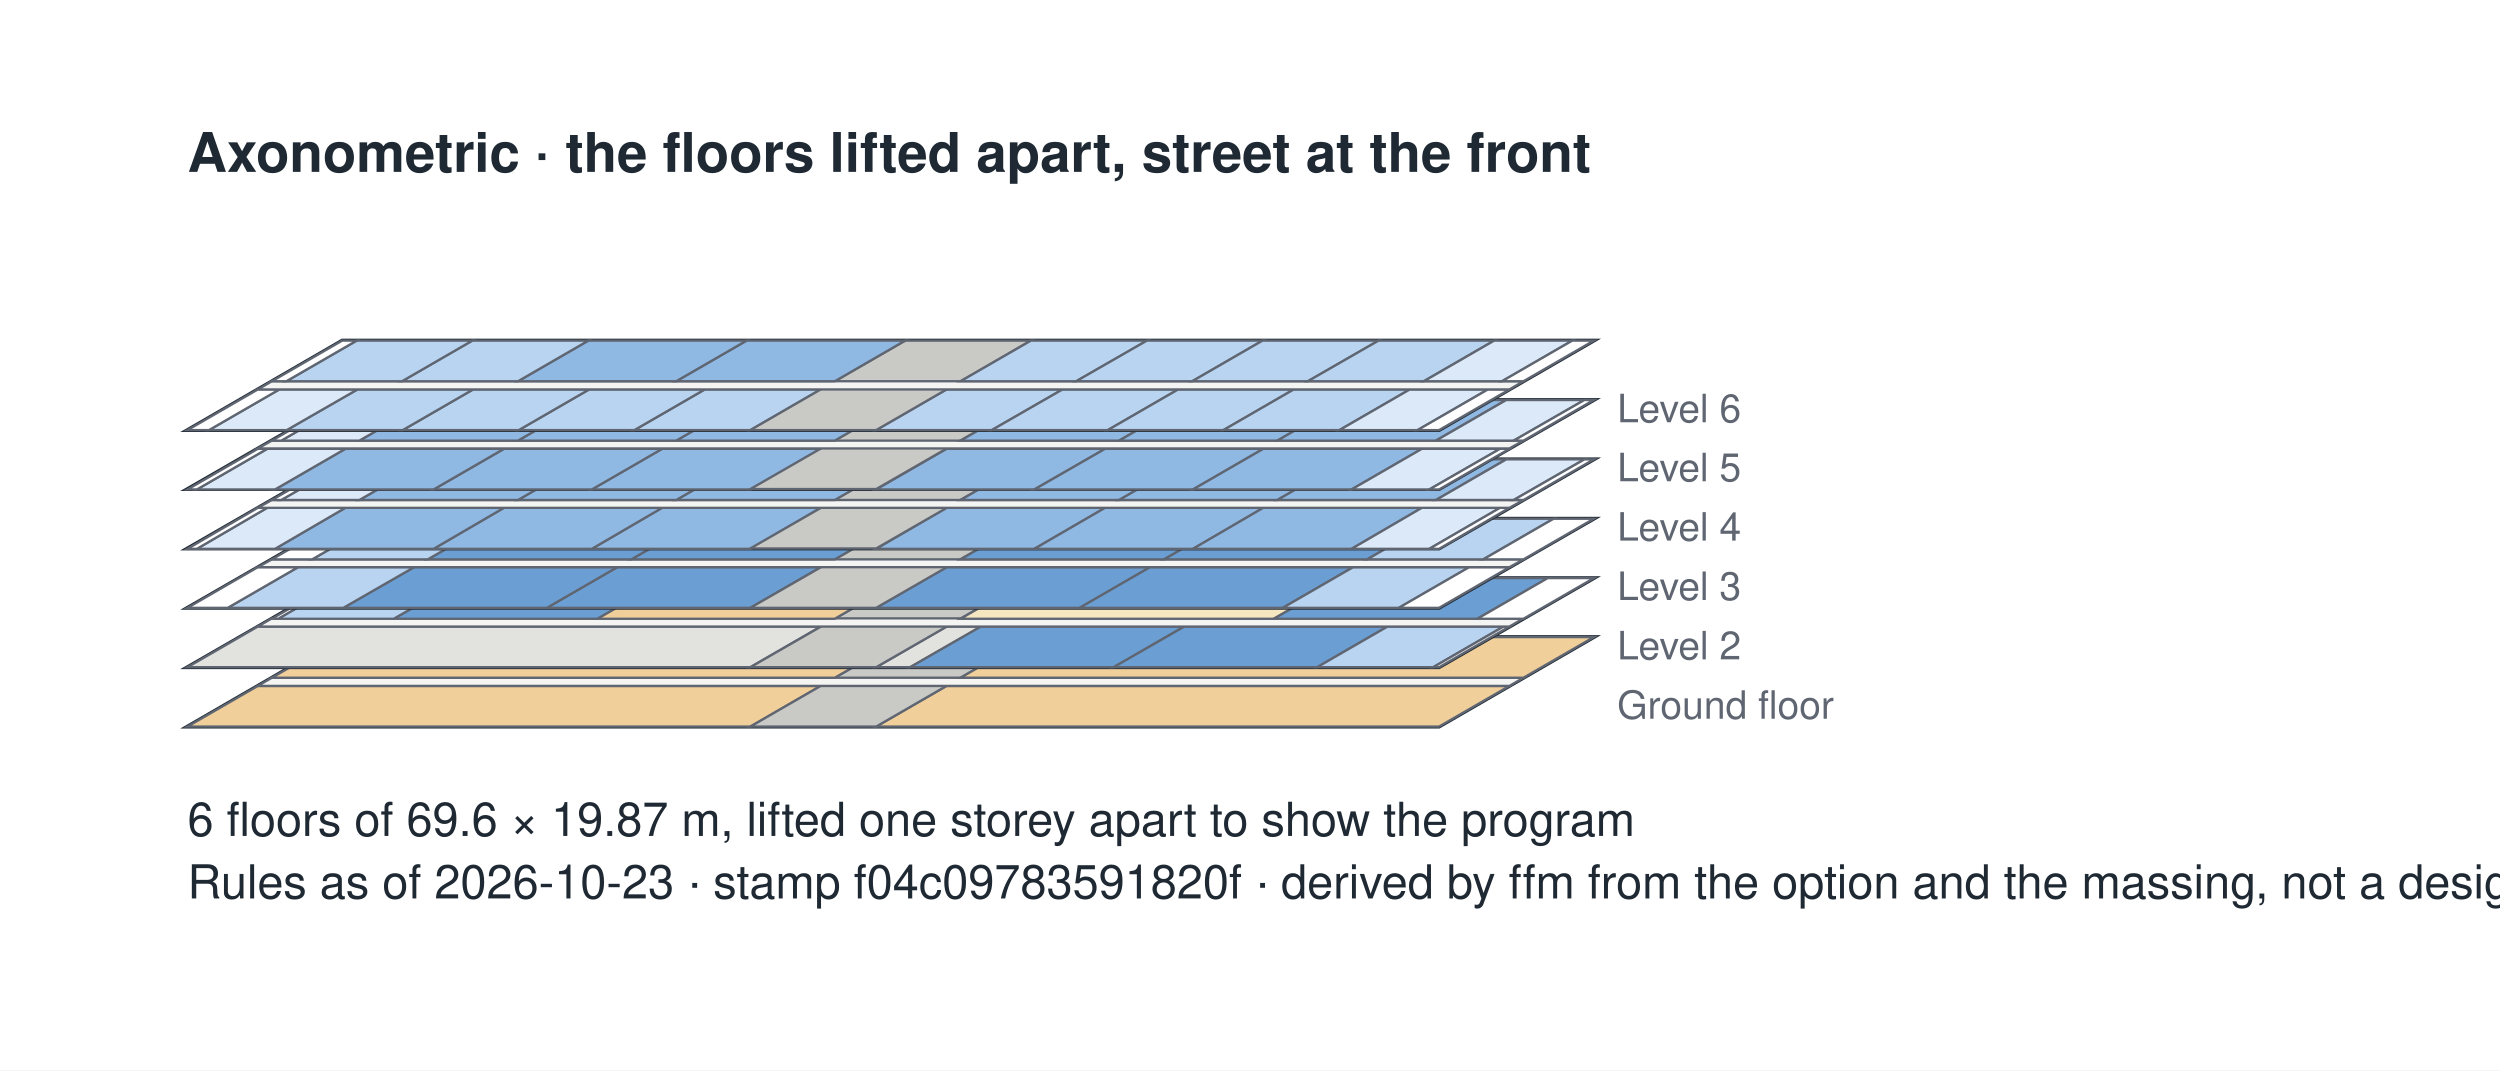
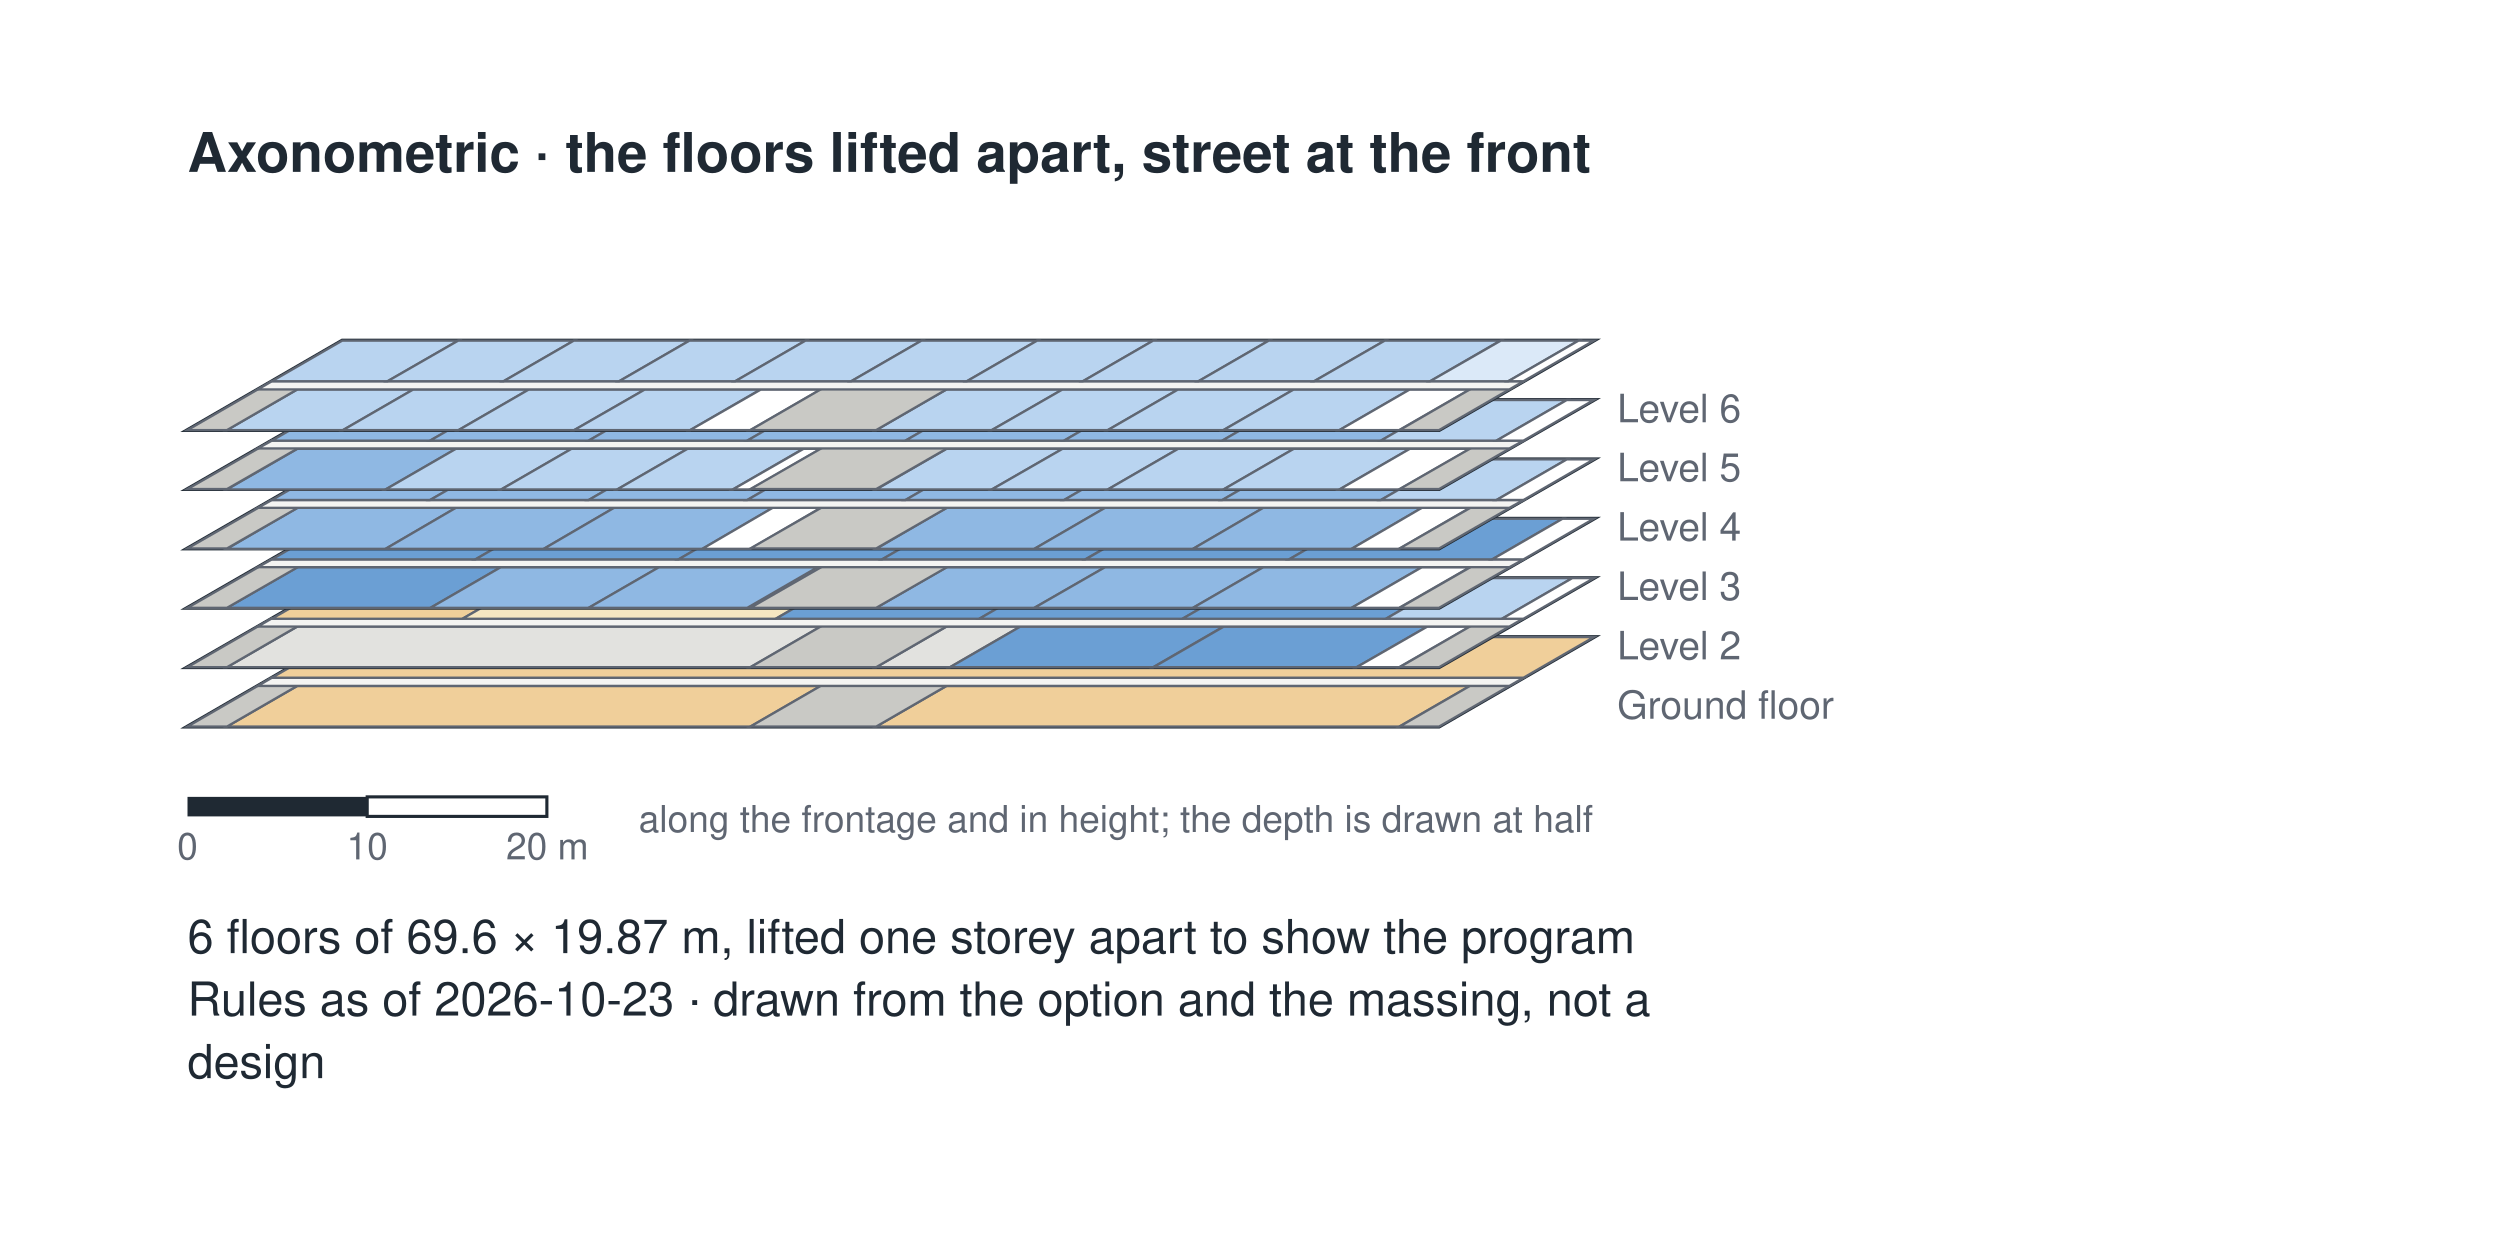
- <svg xmlns="http://www.w3.org/2000/svg" width="640" height="274" viewBox="0 0 640 274" font-family="IBM Plex Sans, Helvetica, Arial, sans-serif" font-size="12" fill="#1f2933" role="img" aria-label="Axonometric of the stacked floors">
+ <svg xmlns="http://www.w3.org/2000/svg" width="640" height="320" viewBox="0 0 640 320" font-family="IBM Plex Sans, Helvetica, Arial, sans-serif" font-size="12" fill="#1f2933" role="img" aria-label="Axonometric of the stacked floors">
  <rect width="100%" height="100%" fill="#ffffff" />
  <text x="48" y="44" font-size="14" font-weight="600">Axonometric · the floors lifted apart, street at the front</text>
  <polygon points="87.6,163.1 408.0,163.1 368.4,186.0 48.0,186.0" fill="#f4f4f2" stroke="#1f2933" stroke-width="1" />
-   <polygon points="66.0,175.6 210.1,175.6 192.1,186.0 48.0,186.0" fill="#f0cf9a" stroke="#5f6672" stroke-width="0.6" />
-   <polygon points="242.3,175.6 386.4,175.6 368.4,186.0 224.3,186.0" fill="#f0cf9a" stroke="#5f6672" stroke-width="0.6" />
-   <polygon points="231.7,163.1 263.9,163.1 224.3,186.0 192.1,186.0" fill="#c9c9c5" stroke="#5f6672" stroke-width="0.6" />
+   <polygon points="76.1,175.6 210.1,175.6 192.1,186.0 58.1,186.0" fill="#f0cf9a" stroke="#5f6672" stroke-width="0.6" />
+   <polygon points="242.3,175.6 376.3,175.6 358.2,186.0 224.3,186.0" fill="#f0cf9a" stroke="#5f6672" stroke-width="0.6" />
+   <polygon points="69.6,173.5 79.7,173.5 58.1,186.0 48.0,186.0" fill="#c9c9c5" stroke="#5f6672" stroke-width="0.6" />
+   <polygon points="213.7,173.5 245.9,173.5 224.3,186.0 192.1,186.0" fill="#c9c9c5" stroke="#5f6672" stroke-width="0.6" />
+   <polygon points="379.9,173.5 390.0,173.5 368.4,186.0 358.3,186.0" fill="#c9c9c5" stroke="#5f6672" stroke-width="0.6" />
  <polygon points="69.6,173.5 390.0,173.5 386.4,175.6 66.0,175.6" fill="#f4f4f2" stroke="#5f6672" stroke-width="0.6" />
-   <polygon points="87.6,163.1 231.7,163.1 213.7,173.5 69.6,173.5" fill="#f0cf9a" stroke="#5f6672" stroke-width="0.6" />
-   <polygon points="263.9,163.1 408.0,163.1 390.0,173.5 245.9,173.5" fill="#f0cf9a" stroke="#5f6672" stroke-width="0.6" />
+   <polygon points="87.6,163.1 408.0,163.1 390.0,173.5 69.6,173.5" fill="#f0cf9a" stroke="#5f6672" stroke-width="0.6" />
  <text x="414.0" y="184.0" font-size="10" fill="#5f6672">Ground floor</text>
  <polygon points="87.6,148.0 408.0,148.0 368.4,170.8 48.0,170.8" fill="#f4f4f2" stroke="#1f2933" stroke-width="1" />
-   <polygon points="66.0,160.4 210.1,160.4 192.1,170.8 48.0,170.8" fill="#e2e2df" stroke="#5f6672" stroke-width="0.6" />
-   <polygon points="242.3,160.4 251.1,160.4 233.0,170.8 224.3,170.8" fill="#e2e2df" stroke="#5f6672" stroke-width="0.6" />
-   <polygon points="251.1,160.4 303.1,160.4 285.1,170.8 233.0,170.8" fill="#6b9fd4" stroke="#5f6672" stroke-width="0.6" />
-   <polygon points="303.2,160.4 355.2,160.4 337.2,170.8 285.1,170.8" fill="#6b9fd4" stroke="#5f6672" stroke-width="0.6" />
-   <polygon points="355.2,160.4 384.9,160.4 366.9,170.8 337.2,170.8" fill="#b9d4f0" stroke="#5f6672" stroke-width="0.6" />
-   <polygon points="384.9,160.4 386.4,160.4 368.4,170.8 366.9,170.8" fill="#ffffff" stroke="#5f6672" stroke-width="0.6" />
-   <polygon points="231.7,148.0 263.9,148.0 224.3,170.8 192.1,170.8" fill="#c9c9c5" stroke="#5f6672" stroke-width="0.6" />
+   <polygon points="76.1,160.4 210.1,160.4 192.1,170.8 58.1,170.8" fill="#e2e2df" stroke="#5f6672" stroke-width="0.6" />
+   <polygon points="242.3,160.4 261.2,160.4 243.2,170.8 224.3,170.8" fill="#e2e2df" stroke="#5f6672" stroke-width="0.6" />
+   <polygon points="261.2,160.4 313.2,160.4 295.2,170.8 243.2,170.8" fill="#6b9fd4" stroke="#5f6672" stroke-width="0.6" />
+   <polygon points="313.3,160.4 365.4,160.4 347.3,170.8 295.3,170.8" fill="#6b9fd4" stroke="#5f6672" stroke-width="0.6" />
+   <polygon points="365.4,160.4 376.3,160.4 358.2,170.8 347.3,170.8" fill="#ffffff" stroke="#5f6672" stroke-width="0.6" />
+   <polygon points="69.6,158.3 79.7,158.3 58.1,170.8 48.0,170.8" fill="#c9c9c5" stroke="#5f6672" stroke-width="0.6" />
+   <polygon points="213.7,158.3 245.9,158.3 224.3,170.8 192.1,170.8" fill="#c9c9c5" stroke="#5f6672" stroke-width="0.6" />
+   <polygon points="379.9,158.3 390.0,158.3 368.4,170.8 358.3,170.8" fill="#c9c9c5" stroke="#5f6672" stroke-width="0.6" />
  <polygon points="69.6,158.3 390.0,158.3 386.4,160.4 66.0,160.4" fill="#f4f4f2" stroke="#5f6672" stroke-width="0.6" />
-   <polygon points="170.9,148.0 231.7,148.0 213.7,158.4 152.9,158.4" fill="#f0cf9a" stroke="#5f6672" stroke-width="0.6" />
-   <polygon points="263.9,148.0 344.2,148.0 326.1,158.4 245.9,158.4" fill="#f6e7c1" stroke="#5f6672" stroke-width="0.6" />
-   <polygon points="118.9,148.0 170.9,148.0 152.9,158.4 100.8,158.4" fill="#6b9fd4" stroke="#5f6672" stroke-width="0.6" />
-   <polygon points="344.2,148.0 396.2,148.0 378.2,158.4 326.1,158.4" fill="#6b9fd4" stroke="#5f6672" stroke-width="0.6" />
-   <polygon points="89.2,148.0 118.9,148.0 100.8,158.4 71.2,158.4" fill="#b9d4f0" stroke="#5f6672" stroke-width="0.6" />
-   <polygon points="87.6,148.0 89.2,148.0 71.2,158.4 69.6,158.4" fill="#ffffff" stroke="#5f6672" stroke-width="0.6" />
-   <polygon points="396.2,148.0 408.0,148.0 390.0,158.4 378.2,158.4" fill="#ffffff" stroke="#5f6672" stroke-width="0.6" />
+   <polygon points="87.6,148.0 136.4,148.0 118.4,158.4 69.6,158.4" fill="#f0cf9a" stroke="#5f6672" stroke-width="0.6" />
+   <polygon points="136.4,148.0 216.6,148.0 198.6,158.4 118.4,158.4" fill="#f6e7c1" stroke="#5f6672" stroke-width="0.6" />
+   <polygon points="216.6,148.0 268.7,148.0 250.7,158.4 198.6,158.4" fill="#6b9fd4" stroke="#5f6672" stroke-width="0.6" />
+   <polygon points="268.7,148.0 320.8,148.0 302.7,158.4 250.7,158.4" fill="#6b9fd4" stroke="#5f6672" stroke-width="0.6" />
+   <polygon points="320.8,148.0 372.8,148.0 354.8,158.4 302.7,158.4" fill="#6b9fd4" stroke="#5f6672" stroke-width="0.6" />
+   <polygon points="372.8,148.0 402.5,148.0 384.5,158.4 354.8,158.4" fill="#b9d4f0" stroke="#5f6672" stroke-width="0.6" />
+   <polygon points="402.5,148.0 408.0,148.0 390.0,158.4 384.5,158.4" fill="#ffffff" stroke="#5f6672" stroke-width="0.6" />
  <text x="414.0" y="168.8" font-size="10" fill="#5f6672">Level 2</text>
  <polygon points="87.6,132.8 408.0,132.8 368.4,155.6 48.0,155.6" fill="#f4f4f2" stroke="#1f2933" stroke-width="1" />
-   <polygon points="158.0,145.2 210.1,145.2 192.1,155.6 140.0,155.6" fill="#6b9fd4" stroke="#5f6672" stroke-width="0.6" />
-   <polygon points="106.0,145.2 158.0,145.2 140.0,155.6 87.9,155.6" fill="#6b9fd4" stroke="#5f6672" stroke-width="0.6" />
-   <polygon points="242.3,145.2 294.4,145.2 276.4,155.6 224.3,155.6" fill="#6b9fd4" stroke="#5f6672" stroke-width="0.6" />
-   <polygon points="294.4,145.2 346.4,145.2 328.4,155.6 276.4,155.6" fill="#6b9fd4" stroke="#5f6672" stroke-width="0.6" />
-   <polygon points="76.3,145.2 106.0,145.2 87.9,155.6 58.3,155.6" fill="#b9d4f0" stroke="#5f6672" stroke-width="0.6" />
-   <polygon points="346.4,145.2 376.1,145.2 358.1,155.6 328.4,155.6" fill="#b9d4f0" stroke="#5f6672" stroke-width="0.6" />
-   <polygon points="66.0,145.2 76.3,145.2 58.3,155.6 48.0,155.6" fill="#ffffff" stroke="#5f6672" stroke-width="0.6" />
-   <polygon points="376.1,145.2 386.4,145.2 368.4,155.6 358.1,155.6" fill="#ffffff" stroke="#5f6672" stroke-width="0.6" />
-   <polygon points="231.7,132.8 263.9,132.8 224.3,155.6 192.1,155.6" fill="#c9c9c5" stroke="#5f6672" stroke-width="0.6" />
+   <polygon points="76.1,145.2 128.2,145.2 110.2,155.6 58.1,155.6" fill="#6b9fd4" stroke="#5f6672" stroke-width="0.6" />
+   <polygon points="128.2,145.2 168.7,145.2 150.7,155.6 110.2,155.6" fill="#8fb8e3" stroke="#5f6672" stroke-width="0.6" />
+   <polygon points="168.7,145.2 209.3,145.2 191.3,155.6 150.7,155.6" fill="#8fb8e3" stroke="#5f6672" stroke-width="0.6" />
+   <polygon points="242.3,145.2 282.9,145.2 264.8,155.6 224.3,155.6" fill="#8fb8e3" stroke="#5f6672" stroke-width="0.6" />
+   <polygon points="282.9,145.2 323.4,145.2 305.4,155.6 264.8,155.6" fill="#8fb8e3" stroke="#5f6672" stroke-width="0.6" />
+   <polygon points="323.4,145.2 364.0,145.2 346.0,155.6 305.4,155.6" fill="#8fb8e3" stroke="#5f6672" stroke-width="0.6" />
+   <polygon points="364.0,145.2 376.3,145.2 358.2,155.6 346.0,155.6" fill="#ffffff" stroke="#5f6672" stroke-width="0.6" />
+   <polygon points="69.6,143.2 79.7,143.2 58.1,155.6 48.0,155.6" fill="#c9c9c5" stroke="#5f6672" stroke-width="0.6" />
+   <polygon points="213.7,143.2 245.9,143.2 224.3,155.6 192.1,155.6" fill="#c9c9c5" stroke="#5f6672" stroke-width="0.6" />
+   <polygon points="379.9,143.2 390.0,143.2 368.4,155.6 358.3,155.6" fill="#c9c9c5" stroke="#5f6672" stroke-width="0.6" />
  <polygon points="69.6,143.2 390.0,143.2 386.4,145.2 66.0,145.2" fill="#f4f4f2" stroke="#5f6672" stroke-width="0.6" />
-   <polygon points="179.6,132.8 231.7,132.8 213.7,143.2 161.6,143.2" fill="#6b9fd4" stroke="#5f6672" stroke-width="0.6" />
-   <polygon points="127.6,132.8 179.6,132.8 161.6,143.2 109.5,143.2" fill="#6b9fd4" stroke="#5f6672" stroke-width="0.6" />
-   <polygon points="263.9,132.8 316.0,132.8 298.0,143.2 245.9,143.2" fill="#6b9fd4" stroke="#5f6672" stroke-width="0.6" />
-   <polygon points="316.0,132.8 368.0,132.8 350.0,143.2 298.0,143.2" fill="#6b9fd4" stroke="#5f6672" stroke-width="0.6" />
-   <polygon points="97.9,132.8 127.6,132.8 109.5,143.2 79.9,143.2" fill="#b9d4f0" stroke="#5f6672" stroke-width="0.6" />
-   <polygon points="368.0,132.8 397.7,132.8 379.7,143.2 350.0,143.2" fill="#b9d4f0" stroke="#5f6672" stroke-width="0.6" />
-   <polygon points="87.6,132.8 97.9,132.8 79.9,143.2 69.6,143.2" fill="#ffffff" stroke="#5f6672" stroke-width="0.6" />
-   <polygon points="397.7,132.8 408.0,132.8 390.0,143.2 379.7,143.2" fill="#ffffff" stroke="#5f6672" stroke-width="0.6" />
+   <polygon points="87.6,132.8 139.7,132.8 121.7,143.2 69.6,143.2" fill="#6b9fd4" stroke="#5f6672" stroke-width="0.6" />
+   <polygon points="139.7,132.8 191.7,132.8 173.7,143.2 121.7,143.2" fill="#6b9fd4" stroke="#5f6672" stroke-width="0.6" />
+   <polygon points="191.7,132.8 243.8,132.8 225.8,143.2 173.7,143.2" fill="#6b9fd4" stroke="#5f6672" stroke-width="0.6" />
+   <polygon points="243.8,132.8 295.9,132.8 277.8,143.2 225.8,143.2" fill="#6b9fd4" stroke="#5f6672" stroke-width="0.6" />
+   <polygon points="295.9,132.8 348.0,132.8 330.0,143.2 277.9,143.2" fill="#6b9fd4" stroke="#5f6672" stroke-width="0.6" />
+   <polygon points="348.0,132.8 400.0,132.8 382.0,143.2 330.0,143.2" fill="#6b9fd4" stroke="#5f6672" stroke-width="0.6" />
+   <polygon points="400.0,132.8 408.0,132.8 390.0,143.2 382.0,143.2" fill="#ffffff" stroke="#5f6672" stroke-width="0.6" />
  <text x="414.0" y="153.6" font-size="10" fill="#5f6672">Level 3</text>
  <polygon points="87.6,117.6 408.0,117.6 368.4,140.4 48.0,140.4" fill="#f4f4f2" stroke="#1f2933" stroke-width="1" />
-   <polygon points="169.5,130.0 210.1,130.0 192.1,140.5 151.5,140.5" fill="#8fb8e3" stroke="#5f6672" stroke-width="0.6" />
-   <polygon points="129.0,130.0 169.5,130.0 151.5,140.5 111.0,140.5" fill="#8fb8e3" stroke="#5f6672" stroke-width="0.6" />
-   <polygon points="88.4,130.0 129.0,130.0 111.0,140.5 70.4,140.5" fill="#8fb8e3" stroke="#5f6672" stroke-width="0.6" />
+   <polygon points="76.1,130.0 116.7,130.0 98.7,140.5 58.1,140.5" fill="#8fb8e3" stroke="#5f6672" stroke-width="0.6" />
+   <polygon points="116.7,130.0 157.2,130.0 139.2,140.5 98.7,140.5" fill="#8fb8e3" stroke="#5f6672" stroke-width="0.6" />
+   <polygon points="157.2,130.0 197.8,130.0 179.8,140.5 139.2,140.5" fill="#8fb8e3" stroke="#5f6672" stroke-width="0.6" />
  <polygon points="242.3,130.0 282.9,130.0 264.8,140.5 224.3,140.5" fill="#8fb8e3" stroke="#5f6672" stroke-width="0.6" />
  <polygon points="282.9,130.0 323.4,130.0 305.4,140.5 264.8,140.5" fill="#8fb8e3" stroke="#5f6672" stroke-width="0.6" />
  <polygon points="323.4,130.0 364.0,130.0 346.0,140.5 305.4,140.5" fill="#8fb8e3" stroke="#5f6672" stroke-width="0.6" />
-   <polygon points="68.4,130.0 88.4,130.0 70.4,140.5 50.4,140.5" fill="#dbe9f8" stroke="#5f6672" stroke-width="0.6" />
-   <polygon points="364.0,130.0 384.0,130.0 365.9,140.5 346.0,140.5" fill="#dbe9f8" stroke="#5f6672" stroke-width="0.6" />
-   <polygon points="66.0,130.0 68.4,130.0 50.4,140.5 48.0,140.5" fill="#ffffff" stroke="#5f6672" stroke-width="0.6" />
-   <polygon points="384.0,130.0 386.4,130.0 368.4,140.5 365.9,140.5" fill="#ffffff" stroke="#5f6672" stroke-width="0.6" />
-   <polygon points="231.7,117.6 263.9,117.6 224.3,140.4 192.1,140.4" fill="#c9c9c5" stroke="#5f6672" stroke-width="0.6" />
+   <polygon points="197.8,130.0 210.1,130.0 192.1,140.5 179.8,140.5" fill="#ffffff" stroke="#5f6672" stroke-width="0.6" />
+   <polygon points="364.0,130.0 376.3,130.0 358.2,140.5 346.0,140.5" fill="#ffffff" stroke="#5f6672" stroke-width="0.6" />
+   <polygon points="69.6,128.0 79.7,128.0 58.1,140.4 48.0,140.4" fill="#c9c9c5" stroke="#5f6672" stroke-width="0.6" />
+   <polygon points="213.7,128.0 245.9,128.0 224.3,140.4 192.1,140.4" fill="#c9c9c5" stroke="#5f6672" stroke-width="0.6" />
+   <polygon points="379.9,128.0 390.0,128.0 368.4,140.4 358.3,140.4" fill="#c9c9c5" stroke="#5f6672" stroke-width="0.6" />
  <polygon points="69.6,128.0 390.0,128.0 386.4,130.0 66.0,130.0" fill="#f4f4f2" stroke="#5f6672" stroke-width="0.6" />
-   <polygon points="191.1,117.6 231.7,117.6 213.7,128.0 173.1,128.0" fill="#8fb8e3" stroke="#5f6672" stroke-width="0.6" />
-   <polygon points="150.6,117.6 191.1,117.6 173.1,128.0 132.6,128.0" fill="#8fb8e3" stroke="#5f6672" stroke-width="0.6" />
-   <polygon points="110.0,117.6 150.6,117.6 132.6,128.0 92.0,128.0" fill="#8fb8e3" stroke="#5f6672" stroke-width="0.6" />
-   <polygon points="263.9,117.6 304.5,117.6 286.5,128.0 245.9,128.0" fill="#8fb8e3" stroke="#5f6672" stroke-width="0.6" />
-   <polygon points="304.5,117.6 345.0,117.6 327.0,128.0 286.5,128.0" fill="#8fb8e3" stroke="#5f6672" stroke-width="0.6" />
-   <polygon points="345.0,117.6 385.6,117.6 367.6,128.0 327.0,128.0" fill="#8fb8e3" stroke="#5f6672" stroke-width="0.6" />
-   <polygon points="90.0,117.6 110.0,117.6 92.0,128.0 72.0,128.0" fill="#dbe9f8" stroke="#5f6672" stroke-width="0.6" />
-   <polygon points="385.6,117.6 405.6,117.6 387.5,128.0 367.6,128.0" fill="#dbe9f8" stroke="#5f6672" stroke-width="0.6" />
-   <polygon points="87.6,117.6 90.0,117.6 72.0,128.0 69.6,128.0" fill="#ffffff" stroke="#5f6672" stroke-width="0.6" />
-   <polygon points="405.6,117.6 408.0,117.6 390.0,128.0 387.5,128.0" fill="#ffffff" stroke="#5f6672" stroke-width="0.6" />
+   <polygon points="87.6,117.6 128.2,117.6 110.1,128.0 69.6,128.0" fill="#8fb8e3" stroke="#5f6672" stroke-width="0.6" />
+   <polygon points="128.2,117.6 168.7,117.6 150.7,128.0 110.1,128.0" fill="#8fb8e3" stroke="#5f6672" stroke-width="0.6" />
+   <polygon points="168.7,117.6 209.3,117.6 191.3,128.0 150.7,128.0" fill="#8fb8e3" stroke="#5f6672" stroke-width="0.6" />
+   <polygon points="209.3,117.6 249.8,117.6 231.8,128.0 191.3,128.0" fill="#8fb8e3" stroke="#5f6672" stroke-width="0.6" />
+   <polygon points="249.8,117.6 290.4,117.6 272.4,128.0 231.8,128.0" fill="#8fb8e3" stroke="#5f6672" stroke-width="0.6" />
+   <polygon points="290.4,117.6 330.9,117.6 312.9,128.0 272.4,128.0" fill="#8fb8e3" stroke="#5f6672" stroke-width="0.6" />
+   <polygon points="330.9,117.6 371.5,117.6 353.5,128.0 312.9,128.0" fill="#8fb8e3" stroke="#5f6672" stroke-width="0.6" />
+   <polygon points="371.5,117.6 401.1,117.6 383.1,128.0 353.5,128.0" fill="#b9d4f0" stroke="#5f6672" stroke-width="0.6" />
+   <polygon points="401.1,117.6 408.0,117.6 390.0,128.0 383.1,128.0" fill="#ffffff" stroke="#5f6672" stroke-width="0.6" />
  <text x="414.0" y="138.4" font-size="10" fill="#5f6672">Level 4</text>
  <polygon points="87.6,102.4 408.0,102.4 368.4,125.2 48.0,125.2" fill="#f4f4f2" stroke="#1f2933" stroke-width="1" />
-   <polygon points="169.5,114.9 210.1,114.9 192.1,125.3 151.5,125.3" fill="#8fb8e3" stroke="#5f6672" stroke-width="0.6" />
-   <polygon points="129.0,114.9 169.5,114.9 151.5,125.3 111.0,125.3" fill="#8fb8e3" stroke="#5f6672" stroke-width="0.6" />
-   <polygon points="88.4,114.9 129.0,114.9 111.0,125.3 70.4,125.3" fill="#8fb8e3" stroke="#5f6672" stroke-width="0.6" />
-   <polygon points="242.3,114.9 282.9,114.9 264.8,125.3 224.3,125.3" fill="#8fb8e3" stroke="#5f6672" stroke-width="0.6" />
-   <polygon points="282.9,114.9 323.4,114.9 305.4,125.3 264.8,125.3" fill="#8fb8e3" stroke="#5f6672" stroke-width="0.6" />
-   <polygon points="323.4,114.9 364.0,114.9 346.0,125.3 305.4,125.3" fill="#8fb8e3" stroke="#5f6672" stroke-width="0.6" />
-   <polygon points="68.4,114.9 88.4,114.9 70.4,125.3 50.4,125.3" fill="#dbe9f8" stroke="#5f6672" stroke-width="0.6" />
-   <polygon points="364.0,114.9 384.0,114.9 365.9,125.3 346.0,125.3" fill="#dbe9f8" stroke="#5f6672" stroke-width="0.6" />
-   <polygon points="66.0,114.9 68.4,114.9 50.4,125.3 48.0,125.3" fill="#ffffff" stroke="#5f6672" stroke-width="0.6" />
-   <polygon points="384.0,114.9 386.4,114.9 368.4,125.3 365.9,125.3" fill="#ffffff" stroke="#5f6672" stroke-width="0.6" />
-   <polygon points="231.7,102.4 263.9,102.4 224.3,125.2 192.1,125.2" fill="#c9c9c5" stroke="#5f6672" stroke-width="0.6" />
+   <polygon points="76.1,114.9 116.7,114.9 98.7,125.3 58.1,125.3" fill="#8fb8e3" stroke="#5f6672" stroke-width="0.6" />
+   <polygon points="116.7,114.9 146.3,114.9 128.3,125.3 98.7,125.3" fill="#b9d4f0" stroke="#5f6672" stroke-width="0.6" />
+   <polygon points="146.3,114.9 176.0,114.9 158.0,125.3 128.3,125.3" fill="#b9d4f0" stroke="#5f6672" stroke-width="0.6" />
+   <polygon points="176.0,114.9 205.6,114.9 187.6,125.3 158.0,125.3" fill="#b9d4f0" stroke="#5f6672" stroke-width="0.6" />
+   <polygon points="242.3,114.9 272.0,114.9 253.9,125.3 224.3,125.3" fill="#b9d4f0" stroke="#5f6672" stroke-width="0.6" />
+   <polygon points="272.0,114.9 301.6,114.9 283.6,125.3 253.9,125.3" fill="#b9d4f0" stroke="#5f6672" stroke-width="0.6" />
+   <polygon points="301.6,114.9 331.2,114.9 313.2,125.3 283.6,125.3" fill="#b9d4f0" stroke="#5f6672" stroke-width="0.6" />
+   <polygon points="331.2,114.9 360.9,114.9 342.9,125.3 313.2,125.3" fill="#b9d4f0" stroke="#5f6672" stroke-width="0.6" />
+   <polygon points="205.7,114.9 210.1,114.9 192.1,125.3 187.6,125.3" fill="#ffffff" stroke="#5f6672" stroke-width="0.6" />
+   <polygon points="360.9,114.9 376.3,114.9 358.2,125.3 342.9,125.3" fill="#ffffff" stroke="#5f6672" stroke-width="0.6" />
+   <polygon points="69.6,112.8 79.7,112.8 58.1,125.2 48.0,125.2" fill="#c9c9c5" stroke="#5f6672" stroke-width="0.6" />
+   <polygon points="213.7,112.8 245.9,112.8 224.3,125.2 192.1,125.2" fill="#c9c9c5" stroke="#5f6672" stroke-width="0.6" />
+   <polygon points="379.9,112.8 390.0,112.8 368.4,125.2 358.3,125.2" fill="#c9c9c5" stroke="#5f6672" stroke-width="0.6" />
  <polygon points="69.6,112.8 390.0,112.8 386.4,114.8 66.0,114.8" fill="#f4f4f2" stroke="#5f6672" stroke-width="0.6" />
-   <polygon points="191.1,102.4 231.7,102.4 213.7,112.8 173.1,112.8" fill="#8fb8e3" stroke="#5f6672" stroke-width="0.6" />
-   <polygon points="150.6,102.4 191.1,102.4 173.1,112.8 132.6,112.8" fill="#8fb8e3" stroke="#5f6672" stroke-width="0.6" />
-   <polygon points="110.0,102.4 150.6,102.4 132.6,112.8 92.0,112.8" fill="#8fb8e3" stroke="#5f6672" stroke-width="0.6" />
-   <polygon points="263.9,102.4 304.5,102.4 286.5,112.8 245.9,112.8" fill="#8fb8e3" stroke="#5f6672" stroke-width="0.6" />
-   <polygon points="304.5,102.4 345.0,102.4 327.0,112.8 286.5,112.8" fill="#8fb8e3" stroke="#5f6672" stroke-width="0.6" />
-   <polygon points="345.0,102.4 385.6,102.4 367.6,112.8 327.0,112.8" fill="#8fb8e3" stroke="#5f6672" stroke-width="0.6" />
-   <polygon points="90.0,102.4 110.0,102.4 92.0,112.8 72.0,112.8" fill="#dbe9f8" stroke="#5f6672" stroke-width="0.6" />
-   <polygon points="385.6,102.4 405.6,102.4 387.5,112.8 367.6,112.8" fill="#dbe9f8" stroke="#5f6672" stroke-width="0.6" />
-   <polygon points="87.6,102.4 90.0,102.4 72.0,112.8 69.6,112.8" fill="#ffffff" stroke="#5f6672" stroke-width="0.6" />
-   <polygon points="405.6,102.4 408.0,102.4 390.0,112.8 387.5,112.8" fill="#ffffff" stroke="#5f6672" stroke-width="0.6" />
+   <polygon points="87.6,102.4 128.2,102.4 110.1,112.8 69.6,112.8" fill="#8fb8e3" stroke="#5f6672" stroke-width="0.6" />
+   <polygon points="128.2,102.4 168.7,102.4 150.7,112.8 110.1,112.8" fill="#8fb8e3" stroke="#5f6672" stroke-width="0.6" />
+   <polygon points="168.7,102.4 209.3,102.4 191.3,112.8 150.7,112.8" fill="#8fb8e3" stroke="#5f6672" stroke-width="0.6" />
+   <polygon points="209.3,102.4 249.8,102.4 231.8,112.8 191.3,112.8" fill="#8fb8e3" stroke="#5f6672" stroke-width="0.6" />
+   <polygon points="249.8,102.4 290.4,102.4 272.4,112.8 231.8,112.8" fill="#8fb8e3" stroke="#5f6672" stroke-width="0.6" />
+   <polygon points="290.4,102.4 330.9,102.4 312.9,112.8 272.4,112.8" fill="#8fb8e3" stroke="#5f6672" stroke-width="0.6" />
+   <polygon points="330.9,102.4 371.5,102.4 353.5,112.8 312.9,112.8" fill="#8fb8e3" stroke="#5f6672" stroke-width="0.6" />
+   <polygon points="371.5,102.4 401.1,102.4 383.1,112.8 353.5,112.8" fill="#b9d4f0" stroke="#5f6672" stroke-width="0.6" />
+   <polygon points="401.1,102.4 408.0,102.4 390.0,112.8 383.1,112.8" fill="#ffffff" stroke="#5f6672" stroke-width="0.6" />
  <text x="414.0" y="123.2" font-size="10" fill="#5f6672">Level 5</text>
  <polygon points="87.6,87.2 408.0,87.2 368.4,110.1 48.0,110.1" fill="#f4f4f2" stroke="#1f2933" stroke-width="1" />
-   <polygon points="180.4,99.7 210.1,99.7 192.1,110.1 162.4,110.1" fill="#b9d4f0" stroke="#5f6672" stroke-width="0.6" />
-   <polygon points="150.8,99.7 180.4,99.7 162.4,110.1 132.8,110.1" fill="#b9d4f0" stroke="#5f6672" stroke-width="0.6" />
-   <polygon points="121.1,99.7 150.8,99.7 132.8,110.1 103.1,110.1" fill="#b9d4f0" stroke="#5f6672" stroke-width="0.6" />
-   <polygon points="91.5,99.7 121.1,99.7 103.1,110.1 73.4,110.1" fill="#b9d4f0" stroke="#5f6672" stroke-width="0.6" />
+   <polygon points="76.1,99.7 105.8,99.7 87.8,110.1 58.1,110.1" fill="#b9d4f0" stroke="#5f6672" stroke-width="0.6" />
+   <polygon points="105.8,99.7 135.4,99.7 117.4,110.1 87.8,110.1" fill="#b9d4f0" stroke="#5f6672" stroke-width="0.6" />
+   <polygon points="135.4,99.7 165.1,99.7 147.0,110.1 117.4,110.1" fill="#b9d4f0" stroke="#5f6672" stroke-width="0.6" />
+   <polygon points="165.1,99.7 194.7,99.7 176.7,110.1 147.0,110.1" fill="#b9d4f0" stroke="#5f6672" stroke-width="0.6" />
  <polygon points="242.3,99.7 272.0,99.7 253.9,110.1 224.3,110.1" fill="#b9d4f0" stroke="#5f6672" stroke-width="0.6" />
  <polygon points="272.0,99.7 301.6,99.7 283.6,110.1 253.9,110.1" fill="#b9d4f0" stroke="#5f6672" stroke-width="0.6" />
  <polygon points="301.6,99.7 331.2,99.7 313.2,110.1 283.6,110.1" fill="#b9d4f0" stroke="#5f6672" stroke-width="0.6" />
  <polygon points="331.2,99.7 360.9,99.7 342.9,110.1 313.2,110.1" fill="#b9d4f0" stroke="#5f6672" stroke-width="0.6" />
-   <polygon points="71.5,99.7 91.5,99.7 73.4,110.1 53.5,110.1" fill="#dbe9f8" stroke="#5f6672" stroke-width="0.6" />
-   <polygon points="360.9,99.7 380.9,99.7 362.9,110.1 342.9,110.1" fill="#dbe9f8" stroke="#5f6672" stroke-width="0.6" />
-   <polygon points="66.0,99.7 71.5,99.7 53.5,110.1 48.0,110.1" fill="#ffffff" stroke="#5f6672" stroke-width="0.6" />
-   <polygon points="380.9,99.7 386.4,99.7 368.4,110.1 362.9,110.1" fill="#ffffff" stroke="#5f6672" stroke-width="0.6" />
-   <polygon points="231.7,87.2 263.9,87.2 224.3,110.1 192.1,110.1" fill="#c9c9c5" stroke="#5f6672" stroke-width="0.6" />
+   <polygon points="194.8,99.7 210.1,99.7 192.1,110.1 176.7,110.1" fill="#ffffff" stroke="#5f6672" stroke-width="0.6" />
+   <polygon points="360.9,99.7 376.3,99.7 358.2,110.1 342.9,110.1" fill="#ffffff" stroke="#5f6672" stroke-width="0.6" />
+   <polygon points="69.6,97.6 79.7,97.6 58.1,110.1 48.0,110.1" fill="#c9c9c5" stroke="#5f6672" stroke-width="0.6" />
+   <polygon points="213.7,97.6 245.9,97.6 224.3,110.1 192.1,110.1" fill="#c9c9c5" stroke="#5f6672" stroke-width="0.6" />
+   <polygon points="379.9,97.6 390.0,97.6 368.4,110.1 358.3,110.1" fill="#c9c9c5" stroke="#5f6672" stroke-width="0.6" />
  <polygon points="69.6,97.6 390.0,97.6 386.4,99.7 66.0,99.7" fill="#f4f4f2" stroke="#5f6672" stroke-width="0.6" />
-   <polygon points="191.1,87.2 231.7,87.2 213.7,97.6 173.1,97.6" fill="#8fb8e3" stroke="#5f6672" stroke-width="0.6" />
-   <polygon points="150.6,87.2 191.1,87.2 173.1,97.6 132.6,97.6" fill="#8fb8e3" stroke="#5f6672" stroke-width="0.6" />
-   <polygon points="120.9,87.2 150.6,87.2 132.6,97.6 102.9,97.6" fill="#b9d4f0" stroke="#5f6672" stroke-width="0.6" />
-   <polygon points="91.3,87.2 120.9,87.2 102.9,97.6 73.3,97.6" fill="#b9d4f0" stroke="#5f6672" stroke-width="0.6" />
-   <polygon points="263.9,87.2 293.6,87.2 275.5,97.6 245.9,97.6" fill="#b9d4f0" stroke="#5f6672" stroke-width="0.6" />
-   <polygon points="293.6,87.2 323.2,87.2 305.2,97.6 275.5,97.6" fill="#b9d4f0" stroke="#5f6672" stroke-width="0.6" />
-   <polygon points="323.2,87.2 352.9,87.2 334.8,97.6 305.2,97.6" fill="#b9d4f0" stroke="#5f6672" stroke-width="0.6" />
-   <polygon points="352.9,87.2 382.5,87.2 364.5,97.6 334.8,97.6" fill="#b9d4f0" stroke="#5f6672" stroke-width="0.6" />
-   <polygon points="382.5,87.2 402.5,87.2 384.5,97.6 364.5,97.6" fill="#dbe9f8" stroke="#5f6672" stroke-width="0.6" />
-   <polygon points="87.6,87.2 91.3,87.2 73.3,97.6 69.6,97.6" fill="#ffffff" stroke="#5f6672" stroke-width="0.6" />
-   <polygon points="402.5,87.2 408.0,87.2 390.0,97.6 384.5,97.6" fill="#ffffff" stroke="#5f6672" stroke-width="0.6" />
+   <polygon points="87.6,87.2 117.3,87.2 99.2,97.6 69.6,97.6" fill="#b9d4f0" stroke="#5f6672" stroke-width="0.6" />
+   <polygon points="117.3,87.2 146.9,87.2 128.9,97.6 99.2,97.6" fill="#b9d4f0" stroke="#5f6672" stroke-width="0.6" />
+   <polygon points="146.9,87.2 176.5,87.2 158.5,97.6 128.9,97.6" fill="#b9d4f0" stroke="#5f6672" stroke-width="0.6" />
+   <polygon points="176.5,87.2 206.2,87.2 188.2,97.6 158.5,97.6" fill="#b9d4f0" stroke="#5f6672" stroke-width="0.6" />
+   <polygon points="206.2,87.2 235.9,87.2 217.9,97.6 188.2,97.6" fill="#b9d4f0" stroke="#5f6672" stroke-width="0.6" />
+   <polygon points="235.9,87.2 265.5,87.2 247.5,97.6 217.9,97.6" fill="#b9d4f0" stroke="#5f6672" stroke-width="0.6" />
+   <polygon points="265.5,87.2 295.2,87.2 277.2,97.6 247.5,97.6" fill="#b9d4f0" stroke="#5f6672" stroke-width="0.6" />
+   <polygon points="295.2,87.2 324.8,87.2 306.8,97.6 277.2,97.6" fill="#b9d4f0" stroke="#5f6672" stroke-width="0.6" />
+   <polygon points="324.8,87.2 354.5,87.2 336.4,97.6 306.8,97.6" fill="#b9d4f0" stroke="#5f6672" stroke-width="0.6" />
+   <polygon points="354.5,87.2 384.1,87.2 366.1,97.6 336.4,97.6" fill="#b9d4f0" stroke="#5f6672" stroke-width="0.6" />
+   <polygon points="384.2,87.2 404.1,87.2 386.1,97.6 366.1,97.6" fill="#dbe9f8" stroke="#5f6672" stroke-width="0.6" />
+   <polygon points="404.1,87.2 408.0,87.2 390.0,97.6 386.1,97.6" fill="#ffffff" stroke="#5f6672" stroke-width="0.6" />
  <text x="414.0" y="108.1" font-size="10" fill="#5f6672">Level 6</text>
-   <text x="48.0" y="214.0" fill="#1f2933">6 floors of 69.6 × 19.87 m, lifted one storey apart to show the program</text>
-   <text x="48.0" y="230.0" fill="#1f2933">Rules as of 2026-10-23 · stamp f04c09783591820f · derived by ffm from the option and the massing, not a design</text>
+   <rect x="48.0" y="204.0" width="46.0" height="5" fill="#1f2933" />
+   <rect x="94.0" y="204.0" width="46.0" height="5" fill="#ffffff" stroke="#1f2933" stroke-width="0.8" />
+   <text x="48.0" y="220.0" font-size="9.5" text-anchor="middle" fill="#5f6672">0</text>
+   <text x="94.0" y="220.0" font-size="9.5" text-anchor="middle" fill="#5f6672">10</text>
+   <text x="140.1" y="220.0" font-size="9.5" text-anchor="middle" fill="#5f6672">20 m</text>
+   <text x="163.5" y="213.0" font-size="9.5" fill="#5f6672">along the frontage and in height; the depth is drawn at half</text>
+   <text x="48.0" y="244.0" font-size="12" fill="#1f2933">6 floors of 69.6 × 19.87 m, lifted one storey apart to show the program</text>
+   <text x="48.0" y="260.0" font-size="12" fill="#1f2933">Rules as of 2026-10-23 · drawn from the option and the massing, not a</text>
+   <text x="48.0" y="276.0" font-size="12" fill="#1f2933">design</text>
</svg>
